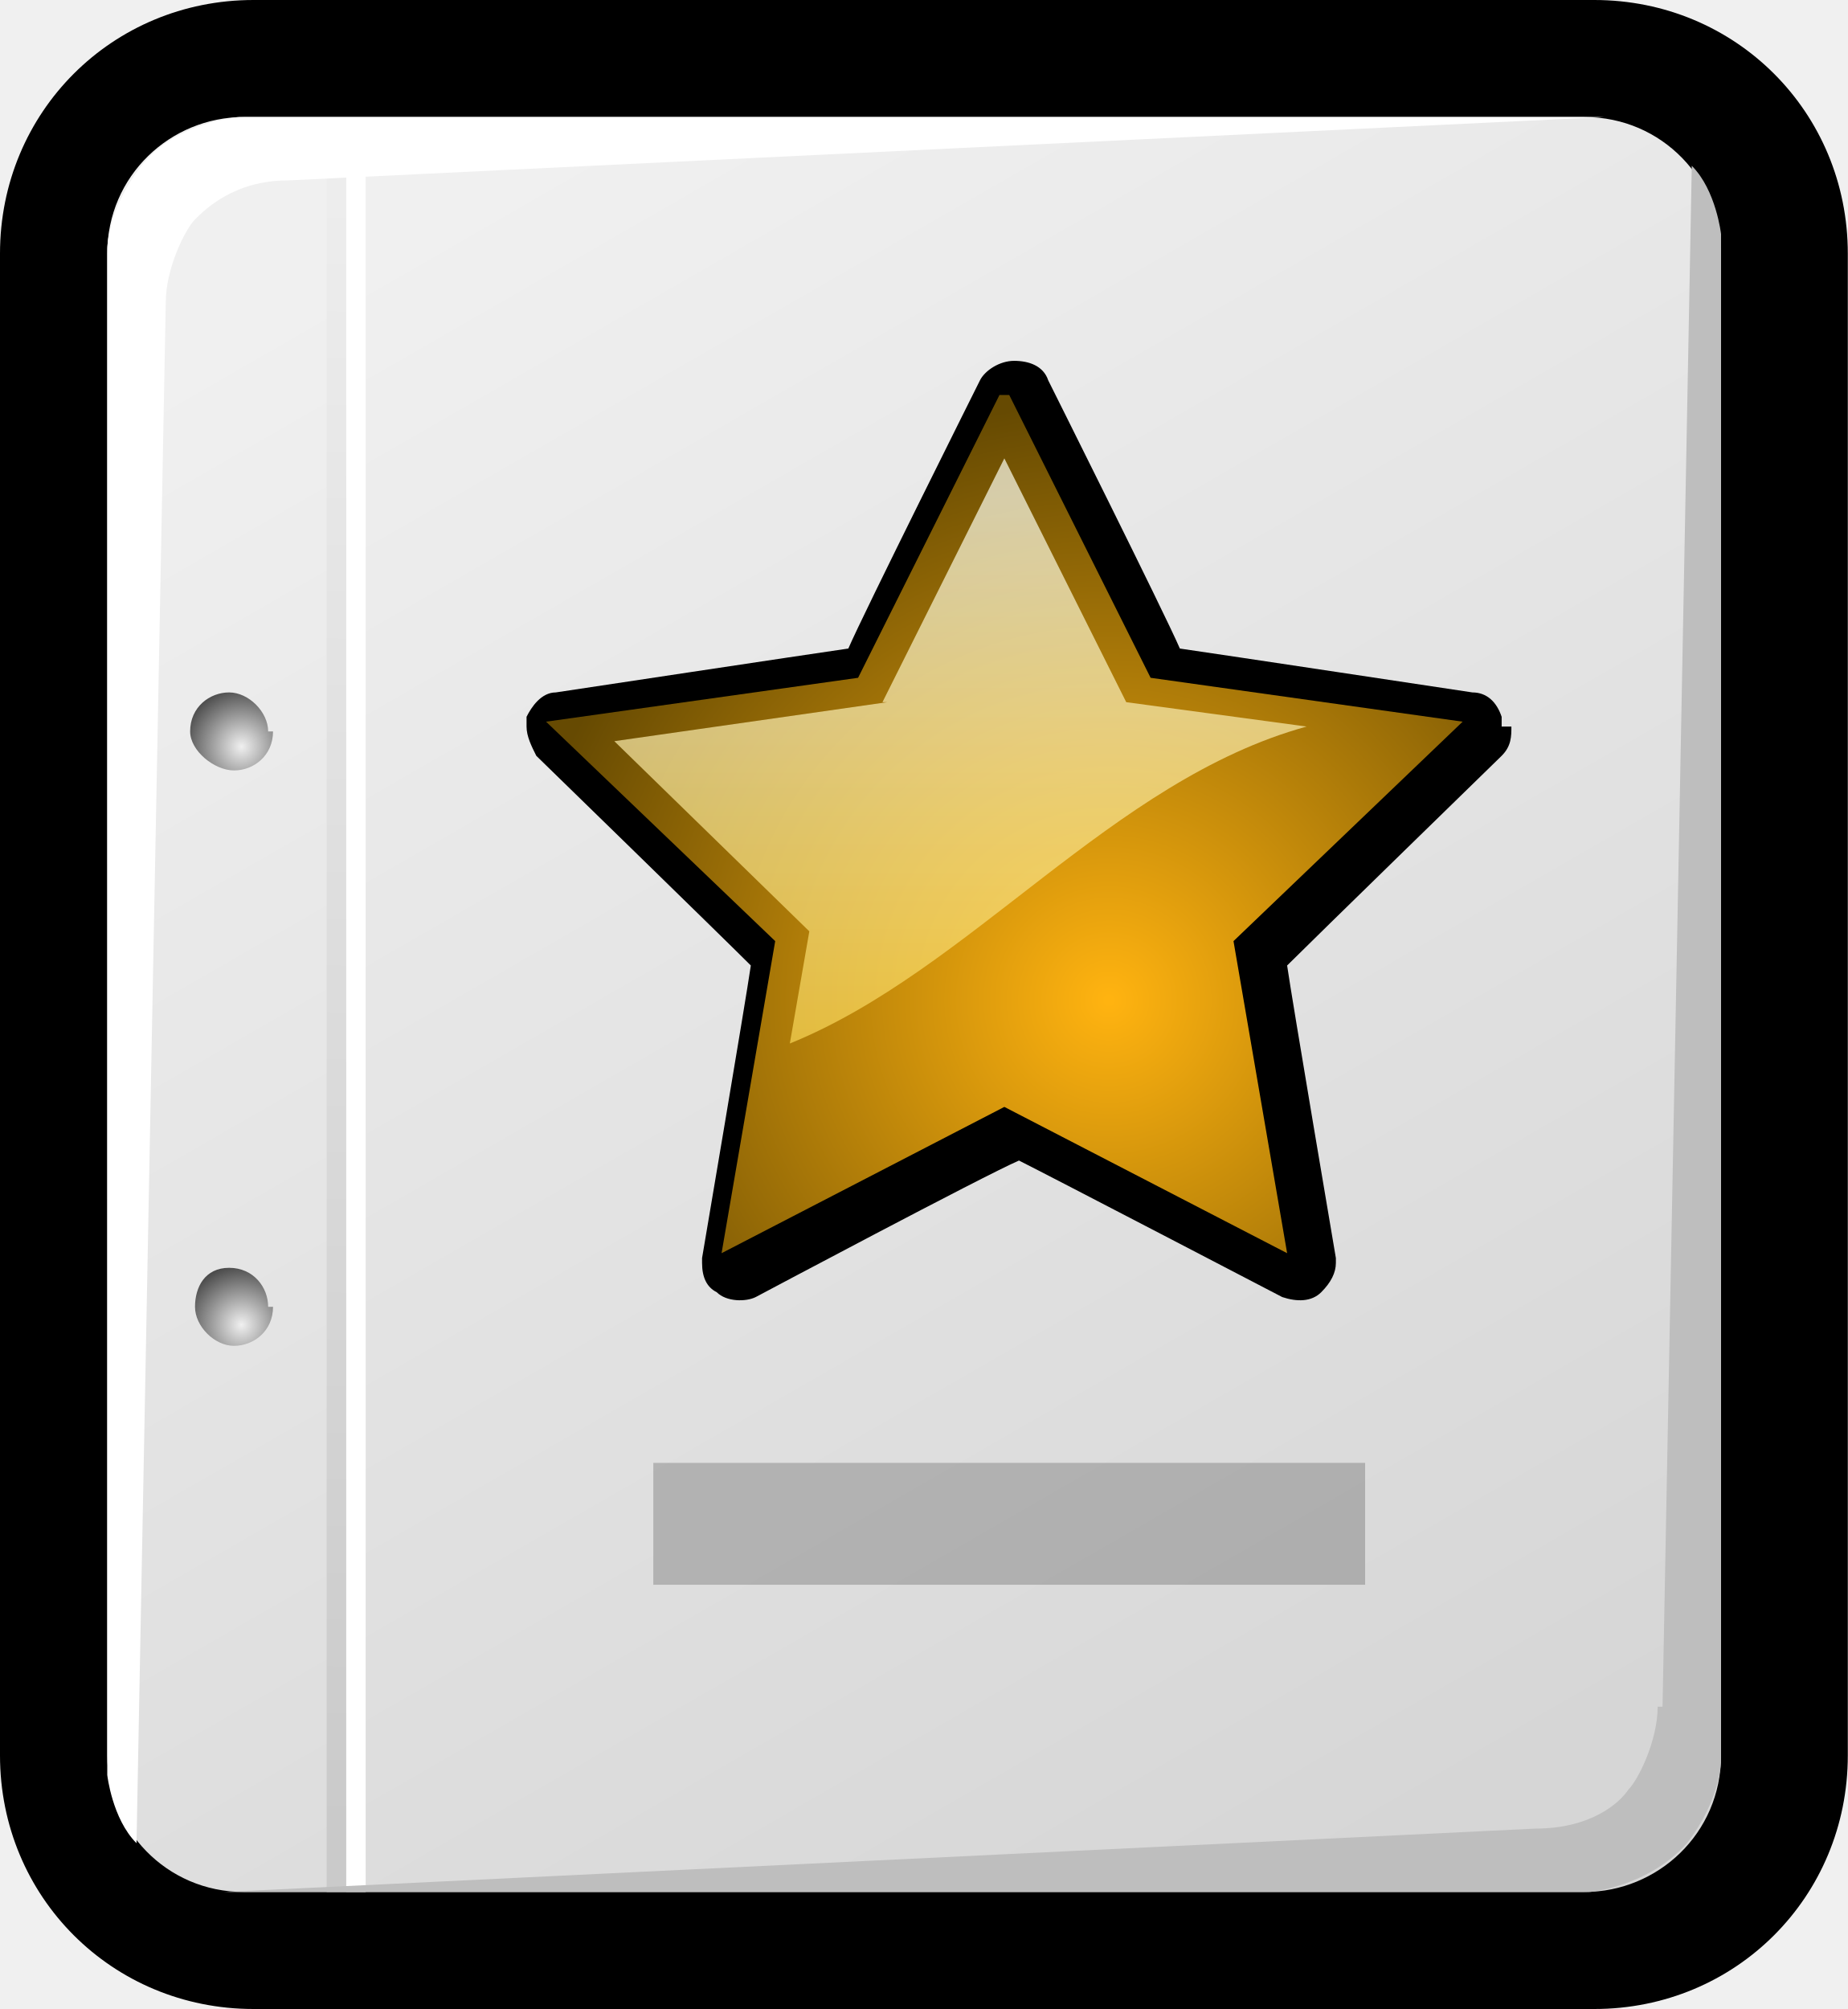
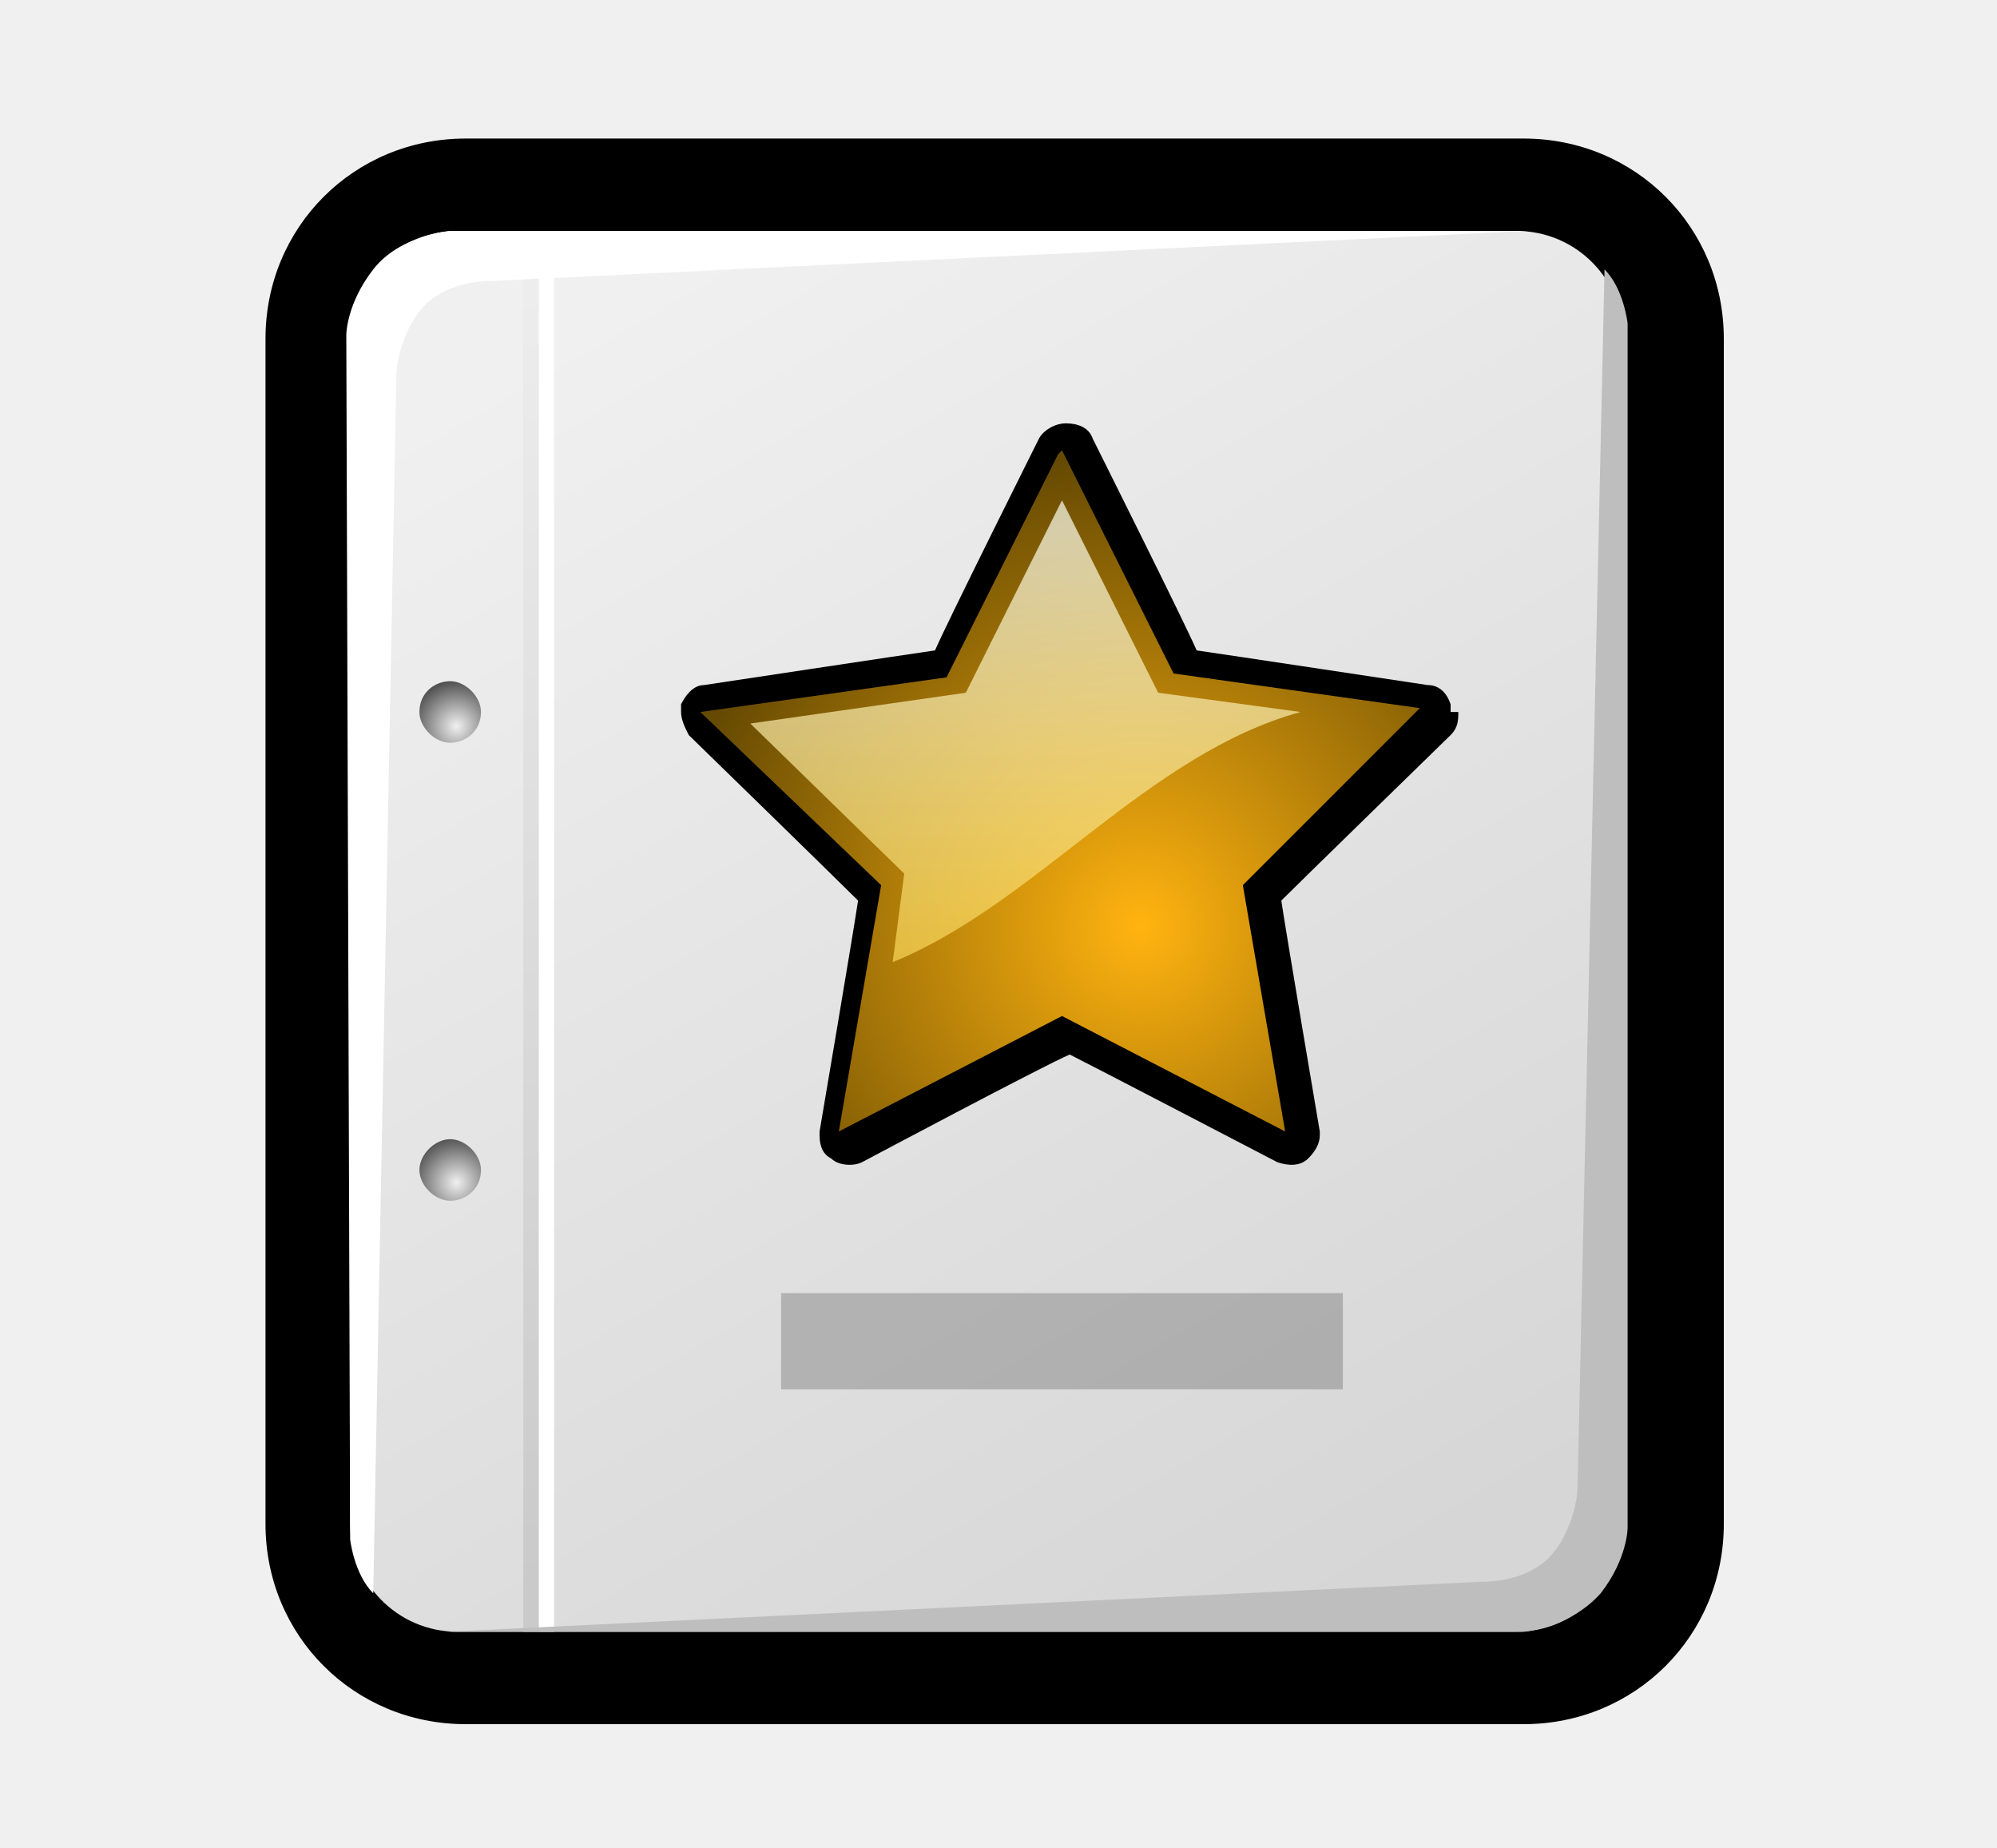
- <svg width="37.9pt" height="41.2pt" viewBox="0 0 37.9 41.2" xml:space="preserve">
+ <svg width="51.9pt" height="48pt" viewBox="0 0 51.9 48" xml:space="preserve">
  <g id="Layer_x0020_1" style="fill-rule:nonzero;clip-rule:nonzero;fill:#FFFFFF;stroke:#000000;stroke-miterlimit:4;">
-     <path style="fill:#000000;stroke:none;" d="M5.2,0C2.3,0,0,2.3,0,5.2V36c0,2.9,2.3,5.2,5.2,5.2h27.5c2.9,0,5.2-2.3,5.2-5.2V5.2c0-2.9-2.3-5.2-5.2-5.2H5.2z" />
-     <linearGradient id="aigrd1" gradientUnits="userSpaceOnUse" x1="9.268" y1="4.203" x2="28.583" y2="37.757">
+     <path style="fill:#000000;stroke:none;" d="M12.1,3.6c-2.9,0-5.2,2.3-5.2,5.2v30.8c0,2.9,2.3,5.2,5.2,5.2h27.5c2.9,0,5.2-2.3,5.2-5.2V8.8c0-2.9-2.3-5.2-5.2-5.2H12.1z" />
+     <linearGradient id="aigrd1" gradientUnits="userSpaceOnUse" x1="16.175" y1="7.763" x2="35.49" y2="41.316">
      <stop offset="0" style="stop-color:#F0F0F0" />
      <stop offset="1" style="stop-color:#D6D6D6" />
    </linearGradient>
-     <path style="fill:url(#aigrd1);stroke:none;" d="M35.3,36c0,1.6-1.3,2.8-2.8,2.8H5c-1.6,0-2.8-1.3-2.8-2.8V5.2c0-1.6,1.3-2.8,2.8-2.8h27.5c1.6,0,2.8,1.3,2.8,2.8V36z" />
+     <path style="fill:url(#aigrd1);stroke:none;" d="M42.2,39.6c0,1.6-1.3,2.8-2.8,2.8H11.9c-1.6,0-2.8-1.3-2.8-2.8V8.8c0-1.6,1.3-2.8,2.8-2.8h27.5c1.6,0,2.8,1.3,2.8,2.8v30.8z" />
    <g>
-       <radialGradient id="aigrd2" cx="4.954" cy="27.169" r="1.247" fx="4.954" fy="27.169" gradientUnits="userSpaceOnUse">
+       <radialGradient id="aigrd2" cx="11.861" cy="30.729" r="1.247" fx="11.861" fy="30.729" gradientUnits="userSpaceOnUse">
        <stop offset="0" style="stop-color:#F0F0F0" />
        <stop offset="1" style="stop-color:#474747" />
      </radialGradient>
-       <path style="fill:url(#aigrd2);stroke:none;" d="M5.6,26.8c0,0.5-0.4,0.8-0.8,0.8s-0.8-0.4-0.8-0.8S4.2,26,4.7,26s0.8,0.4,0.8,0.8z" />
-       <radialGradient id="aigrd3" cx="4.954" cy="15.312" r="1.247" fx="4.954" fy="15.312" gradientUnits="userSpaceOnUse">
+       <path style="fill:url(#aigrd2);stroke:none;" d="M12.5,30.4c0,0.5-0.4,0.8-0.8,0.8s-0.8-0.4-0.8-0.8s0.4-0.8,0.8-0.8s0.8,0.4,0.8,0.8z" />
+       <radialGradient id="aigrd3" cx="11.861" cy="18.871" r="1.247" fx="11.861" fy="18.871" gradientUnits="userSpaceOnUse">
        <stop offset="0" style="stop-color:#F0F0F0" />
        <stop offset="1" style="stop-color:#474747" />
      </radialGradient>
-       <path style="fill:url(#aigrd3);stroke:none;" d="M5.6,15c0,0.5-0.4,0.8-0.8,0.8S3.9,15.4,3.9,15c0-0.5,0.4-0.8,0.8-0.8s0.8,0.4,0.8,0.8z" />
+       <path style="fill:url(#aigrd3);stroke:none;" d="M12.5,18.5c0,0.5-0.4,0.8-0.8,0.8s-0.8-0.4-0.8-0.8c0-0.5,0.4-0.8,0.8-0.8s0.8,0.4,0.8,0.8z" />
    </g>
-     <path style="stroke:none;" d="M7.5,38.8H7.1V3h0.4v35.8z" />
-     <linearGradient id="aigrd4" gradientUnits="userSpaceOnUse" x1="7.149" y1="3.994" x2="6.726" y2="37.523">
+     <path style="stroke:none;" d="M14.4,42.4H14V6.6h0.4v35.8z" />
+     <linearGradient id="aigrd4" gradientUnits="userSpaceOnUse" x1="14.056" y1="7.554" x2="13.633" y2="41.082">
      <stop offset="0" style="stop-color:#EDEDED" />
      <stop offset="1" style="stop-color:#CACACA" />
    </linearGradient>
-     <path style="fill:url(#aigrd4);stroke:none;" d="M7.1,38.8H6.7V3h0.4v35.8z" />
-     <path style="stroke:none;" d="M3.4,6.2L2.8,37.8c-0.5-0.5-0.6-1.4-0.6-1.4l0-31.3c0,0,0-0.8,0.7-1.7c0.7-0.9,2-1,2-1l28,0L5.9,3.7C4.8,3.7,4.2,4.3,4,4.5c-0.2,0.2-0.6,1-0.6,1.7z" />
-     <path style="fill:#BEBEBE;stroke:none;" d="M34.1,35l0.6-31.6c0.5,0.5,0.6,1.4,0.6,1.4l0,31.3c0,0,0,0.8-0.7,1.7c-0.8,0.9-2,1-2,1l-28,0l26.9-1.3c1.1,0,1.7-0.5,1.9-0.8c0.2-0.2,0.6-1,0.6-1.7z" />
+     <path style="fill:url(#aigrd4);stroke:none;" d="M14,42.4h-0.4V6.6H14v35.8z" />
+     <path style="stroke:none;" d="M10.3,9.8L9.7,41.4c-0.5-0.5-0.6-1.4-0.6-1.4L9,8.7c0,0,0-0.8,0.7-1.7c0.7-0.9,2-1,2-1l28,0L12.8,7.3c-1.1,0-1.7,0.5-1.9,0.8c-0.2,0.2-0.6,1-0.6,1.7z" />
+     <path style="fill:#BEBEBE;stroke:none;" d="M41,38.6L41.7,7c0.5,0.5,0.6,1.4,0.6,1.4l0,31.3c0,0,0,0.8-0.7,1.7c-0.8,0.9-2,1-2,1l-28,0l26.9-1.3c1.1,0,1.7-0.5,1.9-0.8c0.2-0.2,0.6-1,0.6-1.7z" />
  </g>
  <g id="Layer_x0020_3" style="fill-rule:nonzero;clip-rule:nonzero;stroke:#000000;stroke-miterlimit:4;">
-     <path style="fill-rule:evenodd;clip-rule:evenodd;stroke:none;" d="M30.8,14.9c0-0.1,0-0.2,0-0.2c-0.1-0.3-0.3-0.5-0.6-0.5c0,0-5.3-0.8-6-0.9c-0.3-0.7-2.7-5.5-2.7-5.5c-0.1-0.3-0.4-0.4-0.7-0.4c-0.3,0-0.6,0.2-0.7,0.4c0,0-2.4,4.8-2.7,5.5c-0.7,0.1-6,0.9-6,0.9c-0.3,0-0.5,0.3-0.6,0.5c0,0.1,0,0.2,0,0.2    c0,0.2,0.1,0.4,0.2,0.6c0,0,3.8,3.7,4.4,4.3c-0.1,0.7-1,6-1,6c0,0,0,0.1,0,0.1c0,0.3,0.1,0.5,0.3,0.6c0.2,0.2,0.6,0.2,0.8,0.1c0,0,4.7-2.5,5.4-2.8c0.6,0.3,5.4,2.8,5.4,2.8c0.3,0.1,0.6,0.1,0.8-0.1c0.2-0.2,0.3-0.4,0.3-0.6c0,0,0-0.1,0-0.1c0,0-0.9-5.3-1-6    c0.5-0.5,4.4-4.3,4.4-4.3c0.2-0.2,0.2-0.4,0.2-0.6z" />
-     <radialGradient id="aigrd5" cx="22.747" cy="20.512" r="12.258" fx="22.747" fy="20.512" gradientUnits="userSpaceOnUse">
+     <path style="fill-rule:evenodd;clip-rule:evenodd;stroke:none;" d="M37.7,18.5c0-0.1,0-0.2,0-0.2c-0.1-0.3-0.3-0.5-0.6-0.5c0,0-5.3-0.8-6-0.9c-0.3-0.7-2.7-5.5-2.7-5.5c-0.1-0.3-0.4-0.4-0.7-0.4c-0.3,0-0.6,0.2-0.7,0.4c0,0-2.4,4.8-2.7,5.5c-0.7,0.1-6,0.9-6,0.9c-0.3,0-0.5,0.3-0.6,0.5c0,0.1,0,0.2,0,0.2    c0,0.2,0.1,0.4,0.2,0.6c0,0,3.8,3.7,4.4,4.3c-0.1,0.7-1,6-1,6c0,0,0,0.1,0,0.1c0,0.3,0.1,0.5,0.3,0.6c0.2,0.2,0.6,0.2,0.8,0.1c0,0,4.7-2.5,5.4-2.8c0.6,0.3,5.4,2.8,5.4,2.8c0.3,0.1,0.6,0.1,0.8-0.1c0.2-0.2,0.3-0.4,0.3-0.6c0,0,0-0.1,0-0.1c0,0-0.9-5.3-1-6    c0.5-0.5,4.4-4.3,4.4-4.3c0.2-0.2,0.2-0.4,0.2-0.6z" />
+     <radialGradient id="aigrd5" cx="29.654" cy="24.072" r="12.258" fx="29.654" fy="24.072" gradientUnits="userSpaceOnUse">
      <stop offset="5.618000e-003" style="stop-color:#FFB310" />
      <stop offset="1" style="stop-color:#664A02" />
    </radialGradient>
-     <path style="fill-rule:evenodd;clip-rule:evenodd;fill:url(#aigrd5);stroke:none;" d="M20.7,8.1l2.9,5.8l6.4,0.9l-4.7,4.5l1.1,6.4l-5.8-3l-5.8,3l1.1-6.4l-4.7-4.5l6.4-0.9l2.9-5.8z" />
+     <path style="fill-rule:evenodd;clip-rule:evenodd;fill:url(#aigrd5);stroke:none;" d="M27.6,11.7l2.9,5.8l6.4,0.9L32.3,23l1.1,6.4l-5.8-3l-5.8,3l1.1-6.4l-4.7-4.5l6.4-0.9l2.9-5.8z" />
    <g>
-       <path style="opacity:0.2;stroke:none;" d="M28,32.5H13.4V30H28v2.5z" />
+       <path style="opacity:0.2;stroke:none;" d="M34.9,36.1H20.3v-2.5h14.6v2.5z" />
    </g>
-     <linearGradient id="aigrd6" gradientUnits="userSpaceOnUse" x1="19.762" y1="10.186" x2="19.762" y2="25.89">
+     <linearGradient id="aigrd6" gradientUnits="userSpaceOnUse" x1="26.669" y1="13.746" x2="26.669" y2="29.45">
      <stop offset="0" style="stop-color:#F9FAE9" />
      <stop offset="1" style="stop-color:#F5C417" />
    </linearGradient>
-     <path style="opacity:0.72;fill-rule:evenodd;clip-rule:evenodd;fill:url(#aigrd6);stroke:none;" d="M18.2,14.4l-5.6,0.8l4,3.9l-0.4,2.3c3.7-1.5,6.6-5.4,10.6-6.5l-3.7-0.5l-2.5-5l-2.5,5z" />
+     <path style="opacity:0.72;fill-rule:evenodd;clip-rule:evenodd;fill:url(#aigrd6);stroke:none;" d="M25.1,18l-5.6,0.8l4,3.9L23.2,25c3.7-1.5,6.6-5.4,10.6-6.5L30.1,18l-2.5-5l-2.5,5z" />
+   </g>
+   <g id="Layer_x0020_4" style="fill-rule:nonzero;clip-rule:nonzero;stroke:#000000;stroke-miterlimit:4;">
+     <path style="fill:none;stroke:none;" d="M51.9,48H0V0h51.9v48z" />
  </g>
</svg>
